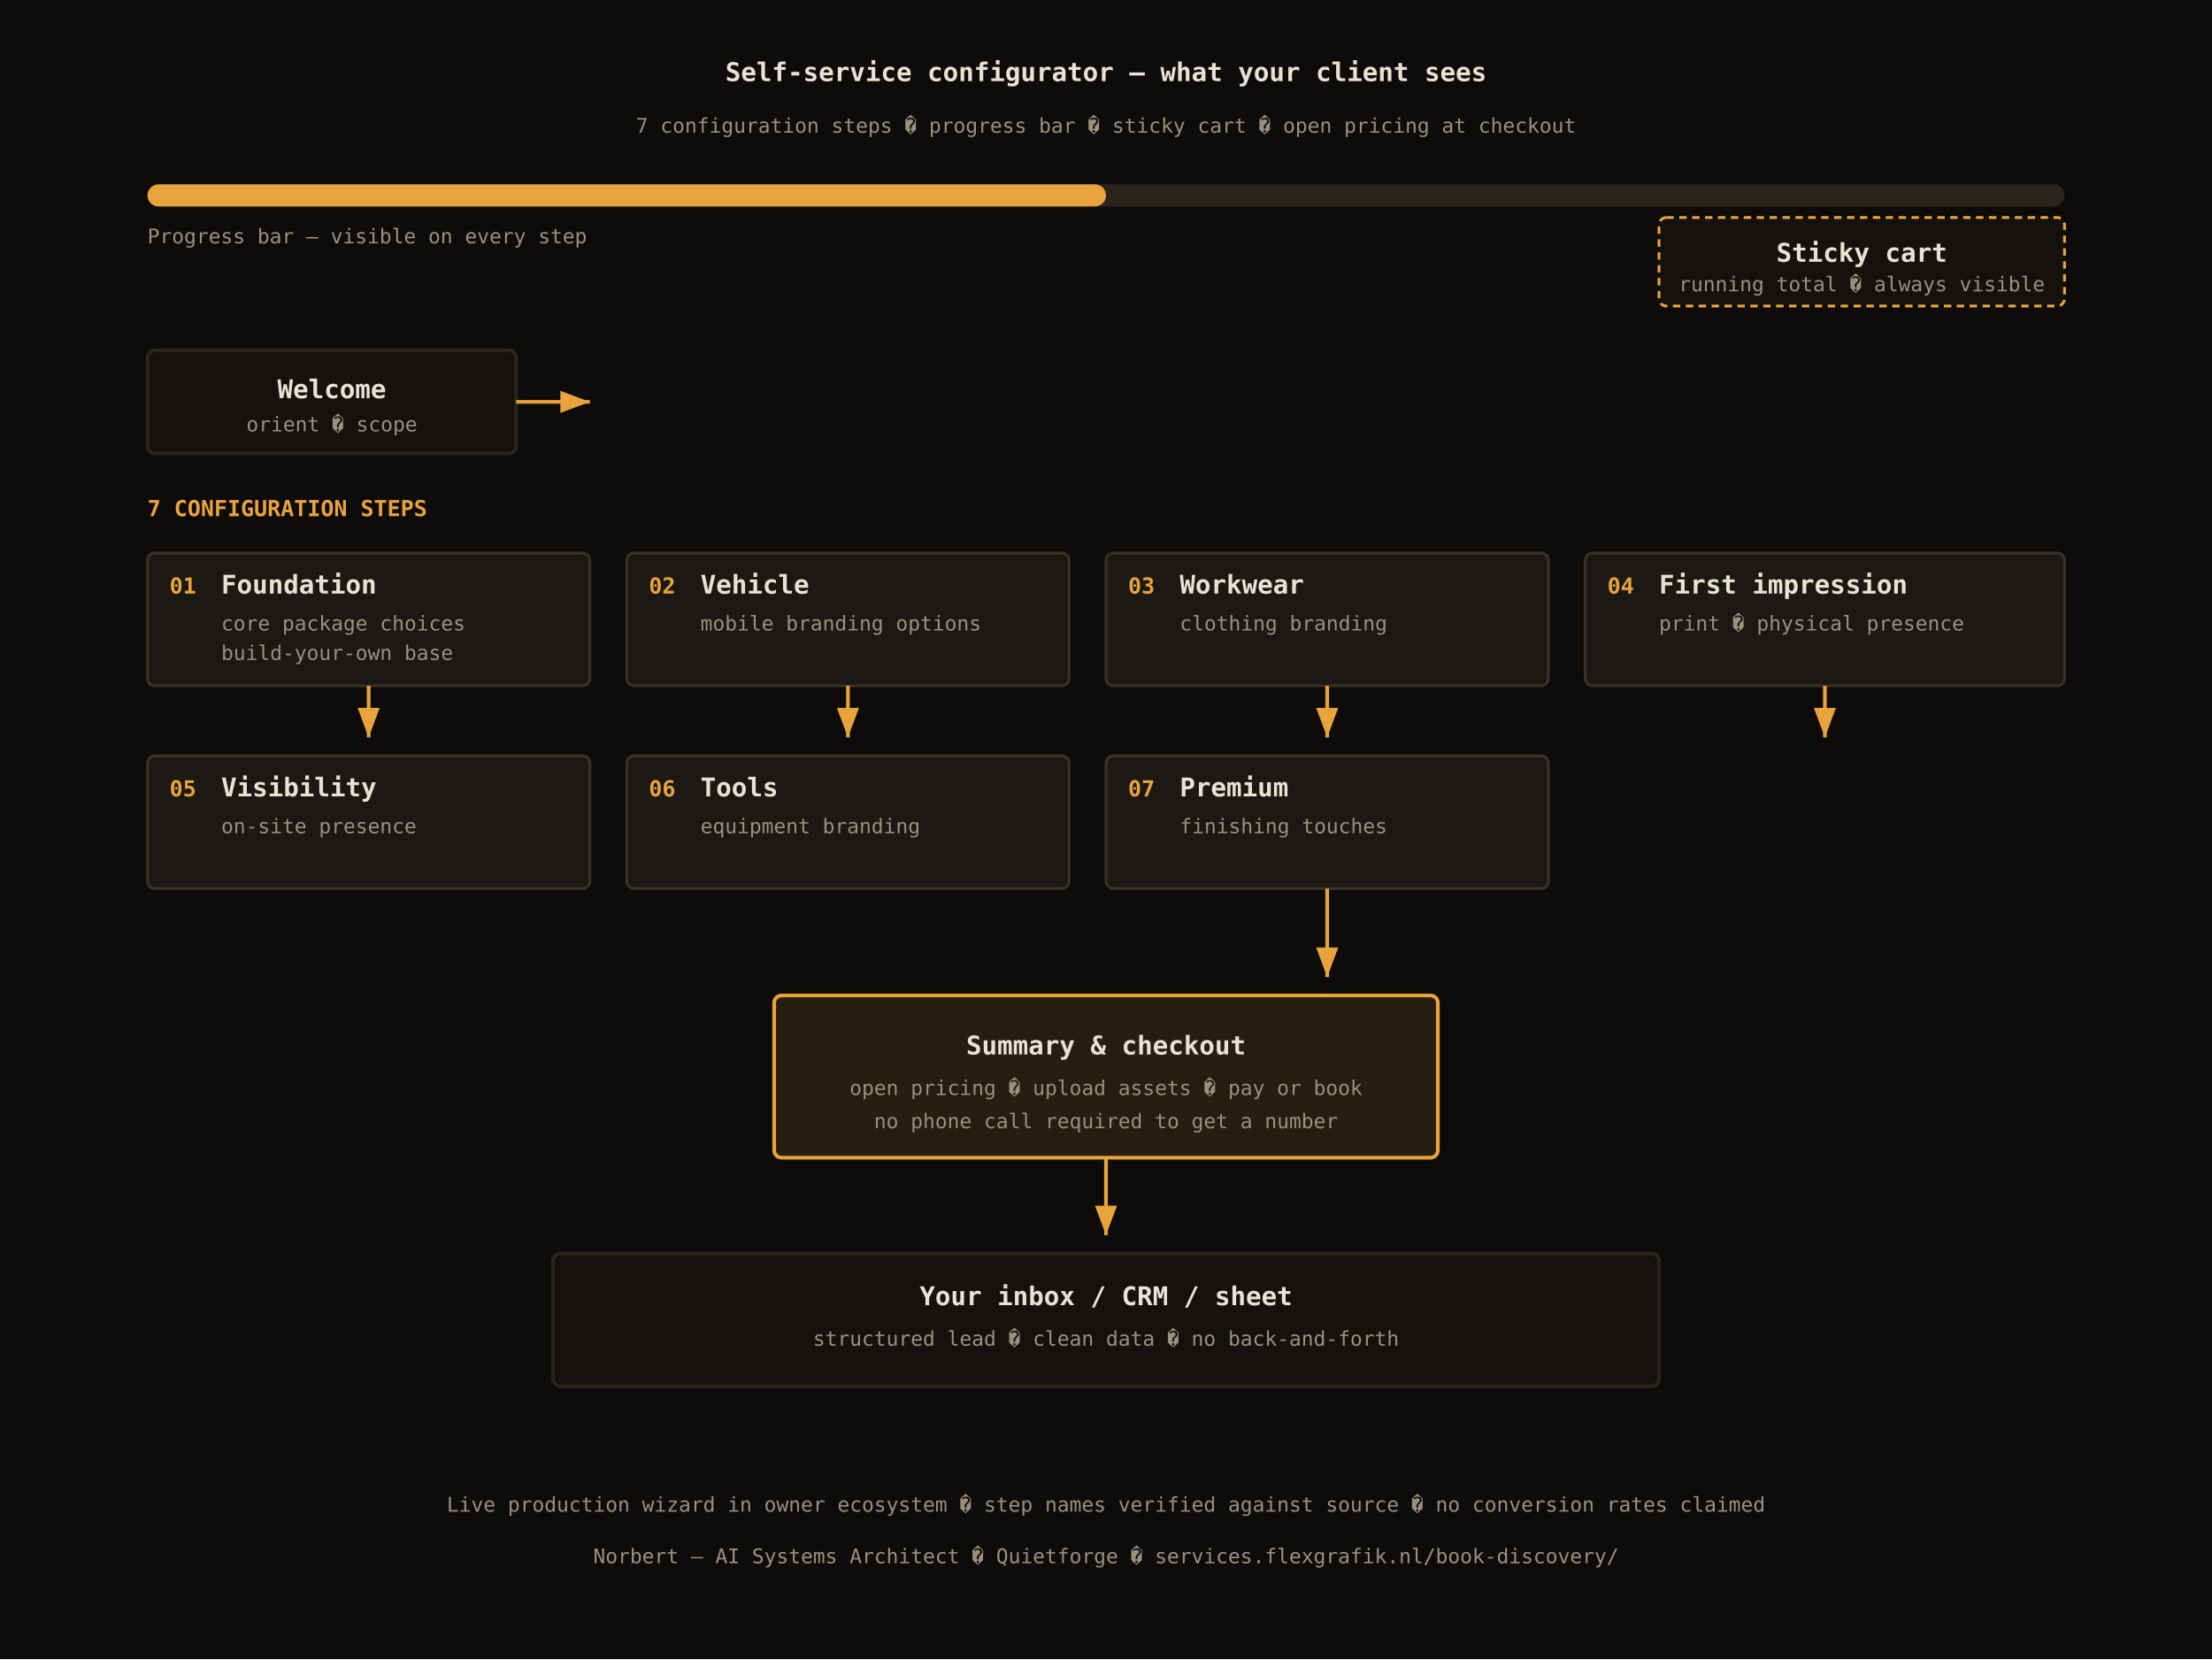
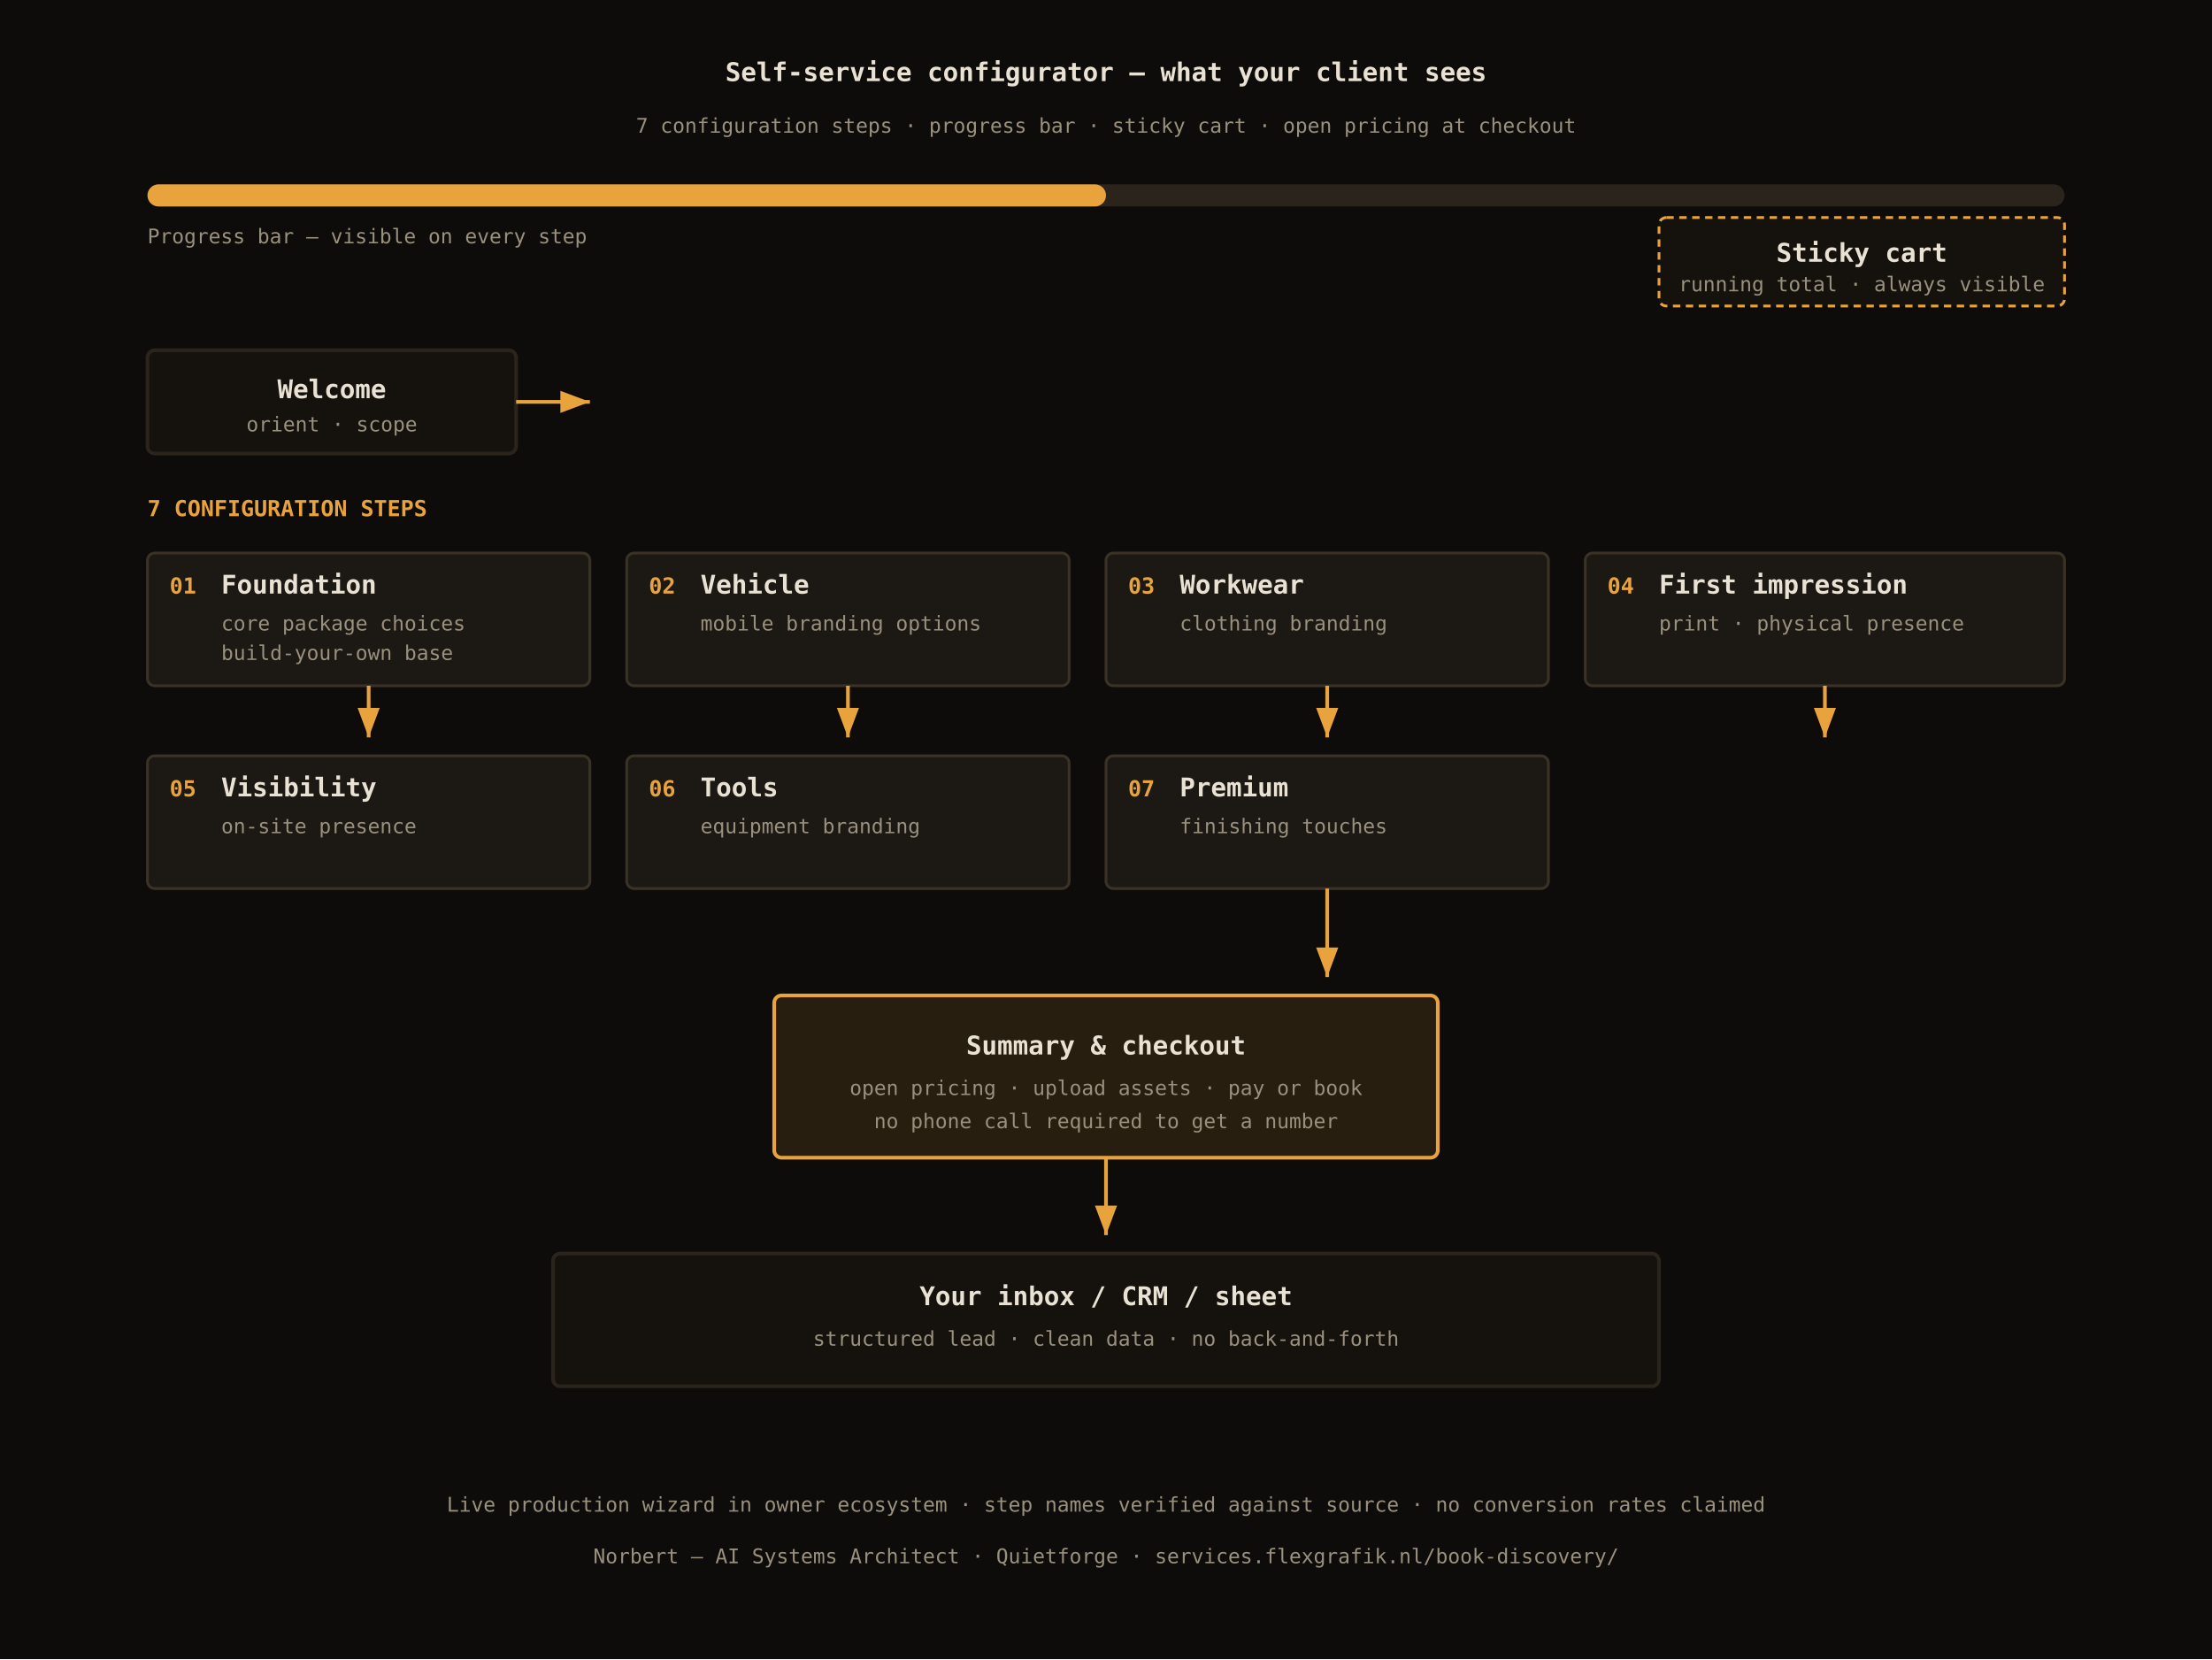
<svg xmlns="http://www.w3.org/2000/svg" width="1200" height="900" viewBox="0 0 1200 900" role="img" aria-labelledby="title desc">
  <defs>
    <marker id="arrow" markerWidth="10" markerHeight="10" refX="8" refY="3" orient="auto">
      <path d="M0,0 L8,3 L0,6 Z" fill="#e8a33d" />
    </marker>
    <style>
      .bg { fill: #0e0c0a; }
      .box { fill: #15120e; stroke: #2a241c; stroke-width: 2; }
      .step { fill: #1c1813; stroke: #3a3226; stroke-width: 1.5; }
      .checkout { fill: #e8a33d; fill-opacity: 0.12; stroke: #e8a33d; stroke-width: 2; }
      .text { fill: #e9e2d4; font-family: 'JetBrains Mono', Consolas, monospace; font-size: 14px; font-weight: 700; }
      .sub { fill: #9a907e; font-family: 'JetBrains Mono', Consolas, monospace; font-size: 11px; }
      .num { fill: #e8a33d; font-family: 'JetBrains Mono', Consolas, monospace; font-size: 12px; font-weight: 700; }
      .bar { fill: #2a241c; }
      .barfill { fill: #e8a33d; }
      .cart { fill: #15120e; stroke: #e8a33d; stroke-width: 1.5; stroke-dasharray: 4 3; }
    </style>
  </defs>
  <rect class="bg" width="1200" height="900" />
  <text x="600" y="44" class="text" text-anchor="middle" font-size="20">Self-service configurator  —  what your client sees</text>
-   <text x="600" y="72" class="sub" text-anchor="middle">7 configuration steps � progress bar � sticky cart � open pricing at checkout</text>
+   <text x="600" y="72" class="sub" text-anchor="middle">7 configuration steps · progress bar · sticky cart · open pricing at checkout</text>
  <rect x="80" y="100" width="1040" height="12" rx="6" class="bar" />
  <rect x="80" y="100" width="520" height="12" rx="6" class="barfill" />
  <text x="80" y="132" class="sub">Progress bar  —  visible on every step</text>
  <rect x="900" y="118" width="220" height="48" rx="4" class="cart" />
  <text x="1010" y="142" class="text" text-anchor="middle" font-size="12">Sticky cart</text>
-   <text x="1010" y="158" class="sub" text-anchor="middle">running total � always visible</text>
+   <text x="1010" y="158" class="sub" text-anchor="middle">running total · always visible</text>
  <rect x="80" y="190" width="200" height="56" rx="4" class="box" />
  <text x="180" y="216" class="text" text-anchor="middle" font-size="13">Welcome</text>
-   <text x="180" y="234" class="sub" text-anchor="middle">orient � scope</text>
+   <text x="180" y="234" class="sub" text-anchor="middle">orient · scope</text>
  <line x1="280" y1="218" x2="320" y2="218" stroke="#e8a33d" stroke-width="2" marker-end="url(#arrow)" />
  <text x="80" y="280" class="num">7 CONFIGURATION STEPS</text>
  <rect x="80" y="300" width="240" height="72" rx="4" class="step" />
  <text x="92" y="322" class="num">01</text>
  <text x="120" y="322" class="text" font-size="13">Foundation</text>
  <text x="120" y="342" class="sub">core package choices</text>
  <text x="120" y="358" class="sub">build-your-own base</text>
  <rect x="340" y="300" width="240" height="72" rx="4" class="step" />
  <text x="352" y="322" class="num">02</text>
  <text x="380" y="322" class="text" font-size="13">Vehicle</text>
  <text x="380" y="342" class="sub">mobile branding options</text>
  <rect x="600" y="300" width="240" height="72" rx="4" class="step" />
  <text x="612" y="322" class="num">03</text>
  <text x="640" y="322" class="text" font-size="13">Workwear</text>
  <text x="640" y="342" class="sub">clothing branding</text>
  <rect x="860" y="300" width="260" height="72" rx="4" class="step" />
  <text x="872" y="322" class="num">04</text>
  <text x="900" y="322" class="text" font-size="13">First impression</text>
-   <text x="900" y="342" class="sub">print � physical presence</text>
+   <text x="900" y="342" class="sub">print · physical presence</text>
  <line x1="200" y1="372" x2="200" y2="400" stroke="#e8a33d" stroke-width="2" marker-end="url(#arrow)" />
  <line x1="460" y1="372" x2="460" y2="400" stroke="#e8a33d" stroke-width="2" marker-end="url(#arrow)" />
  <line x1="720" y1="372" x2="720" y2="400" stroke="#e8a33d" stroke-width="2" marker-end="url(#arrow)" />
  <line x1="990" y1="372" x2="990" y2="400" stroke="#e8a33d" stroke-width="2" marker-end="url(#arrow)" />
  <rect x="80" y="410" width="240" height="72" rx="4" class="step" />
  <text x="92" y="432" class="num">05</text>
  <text x="120" y="432" class="text" font-size="13">Visibility</text>
  <text x="120" y="452" class="sub">on-site presence</text>
  <rect x="340" y="410" width="240" height="72" rx="4" class="step" />
  <text x="352" y="432" class="num">06</text>
  <text x="380" y="432" class="text" font-size="13">Tools</text>
  <text x="380" y="452" class="sub">equipment branding</text>
  <rect x="600" y="410" width="240" height="72" rx="4" class="step" />
  <text x="612" y="432" class="num">07</text>
  <text x="640" y="432" class="text" font-size="13">Premium</text>
  <text x="640" y="452" class="sub">finishing touches</text>
  <line x1="720" y1="482" x2="720" y2="530" stroke="#e8a33d" stroke-width="2" marker-end="url(#arrow)" />
  <rect x="420" y="540" width="360" height="88" rx="4" class="checkout" />
  <text x="600" y="572" class="text" text-anchor="middle" font-size="15">Summary &amp; checkout</text>
-   <text x="600" y="594" class="sub" text-anchor="middle">open pricing � upload assets � pay or book</text>
+   <text x="600" y="594" class="sub" text-anchor="middle">open pricing · upload assets · pay or book</text>
  <text x="600" y="612" class="sub" text-anchor="middle">no phone call required to get a number</text>
  <line x1="600" y1="628" x2="600" y2="670" stroke="#e8a33d" stroke-width="2" marker-end="url(#arrow)" />
  <rect x="300" y="680" width="600" height="72" rx="4" class="box" />
  <text x="600" y="708" class="text" text-anchor="middle" font-size="14">Your inbox / CRM / sheet</text>
-   <text x="600" y="730" class="sub" text-anchor="middle">structured lead � clean data � no back-and-forth</text>
-   <text x="600" y="820" class="sub" text-anchor="middle">Live production wizard in owner ecosystem � step names verified against source � no conversion rates claimed</text>
-   <text x="600" y="848" class="sub" text-anchor="middle">Norbert  —  AI Systems Architect � Quietforge � services.flexgrafik.nl/book-discovery/</text>
+   <text x="600" y="730" class="sub" text-anchor="middle">structured lead · clean data · no back-and-forth</text>
+   <text x="600" y="820" class="sub" text-anchor="middle">Live production wizard in owner ecosystem · step names verified against source · no conversion rates claimed</text>
+   <text x="600" y="848" class="sub" text-anchor="middle">Norbert  —  AI Systems Architect · Quietforge · services.flexgrafik.nl/book-discovery/</text>
</svg>
